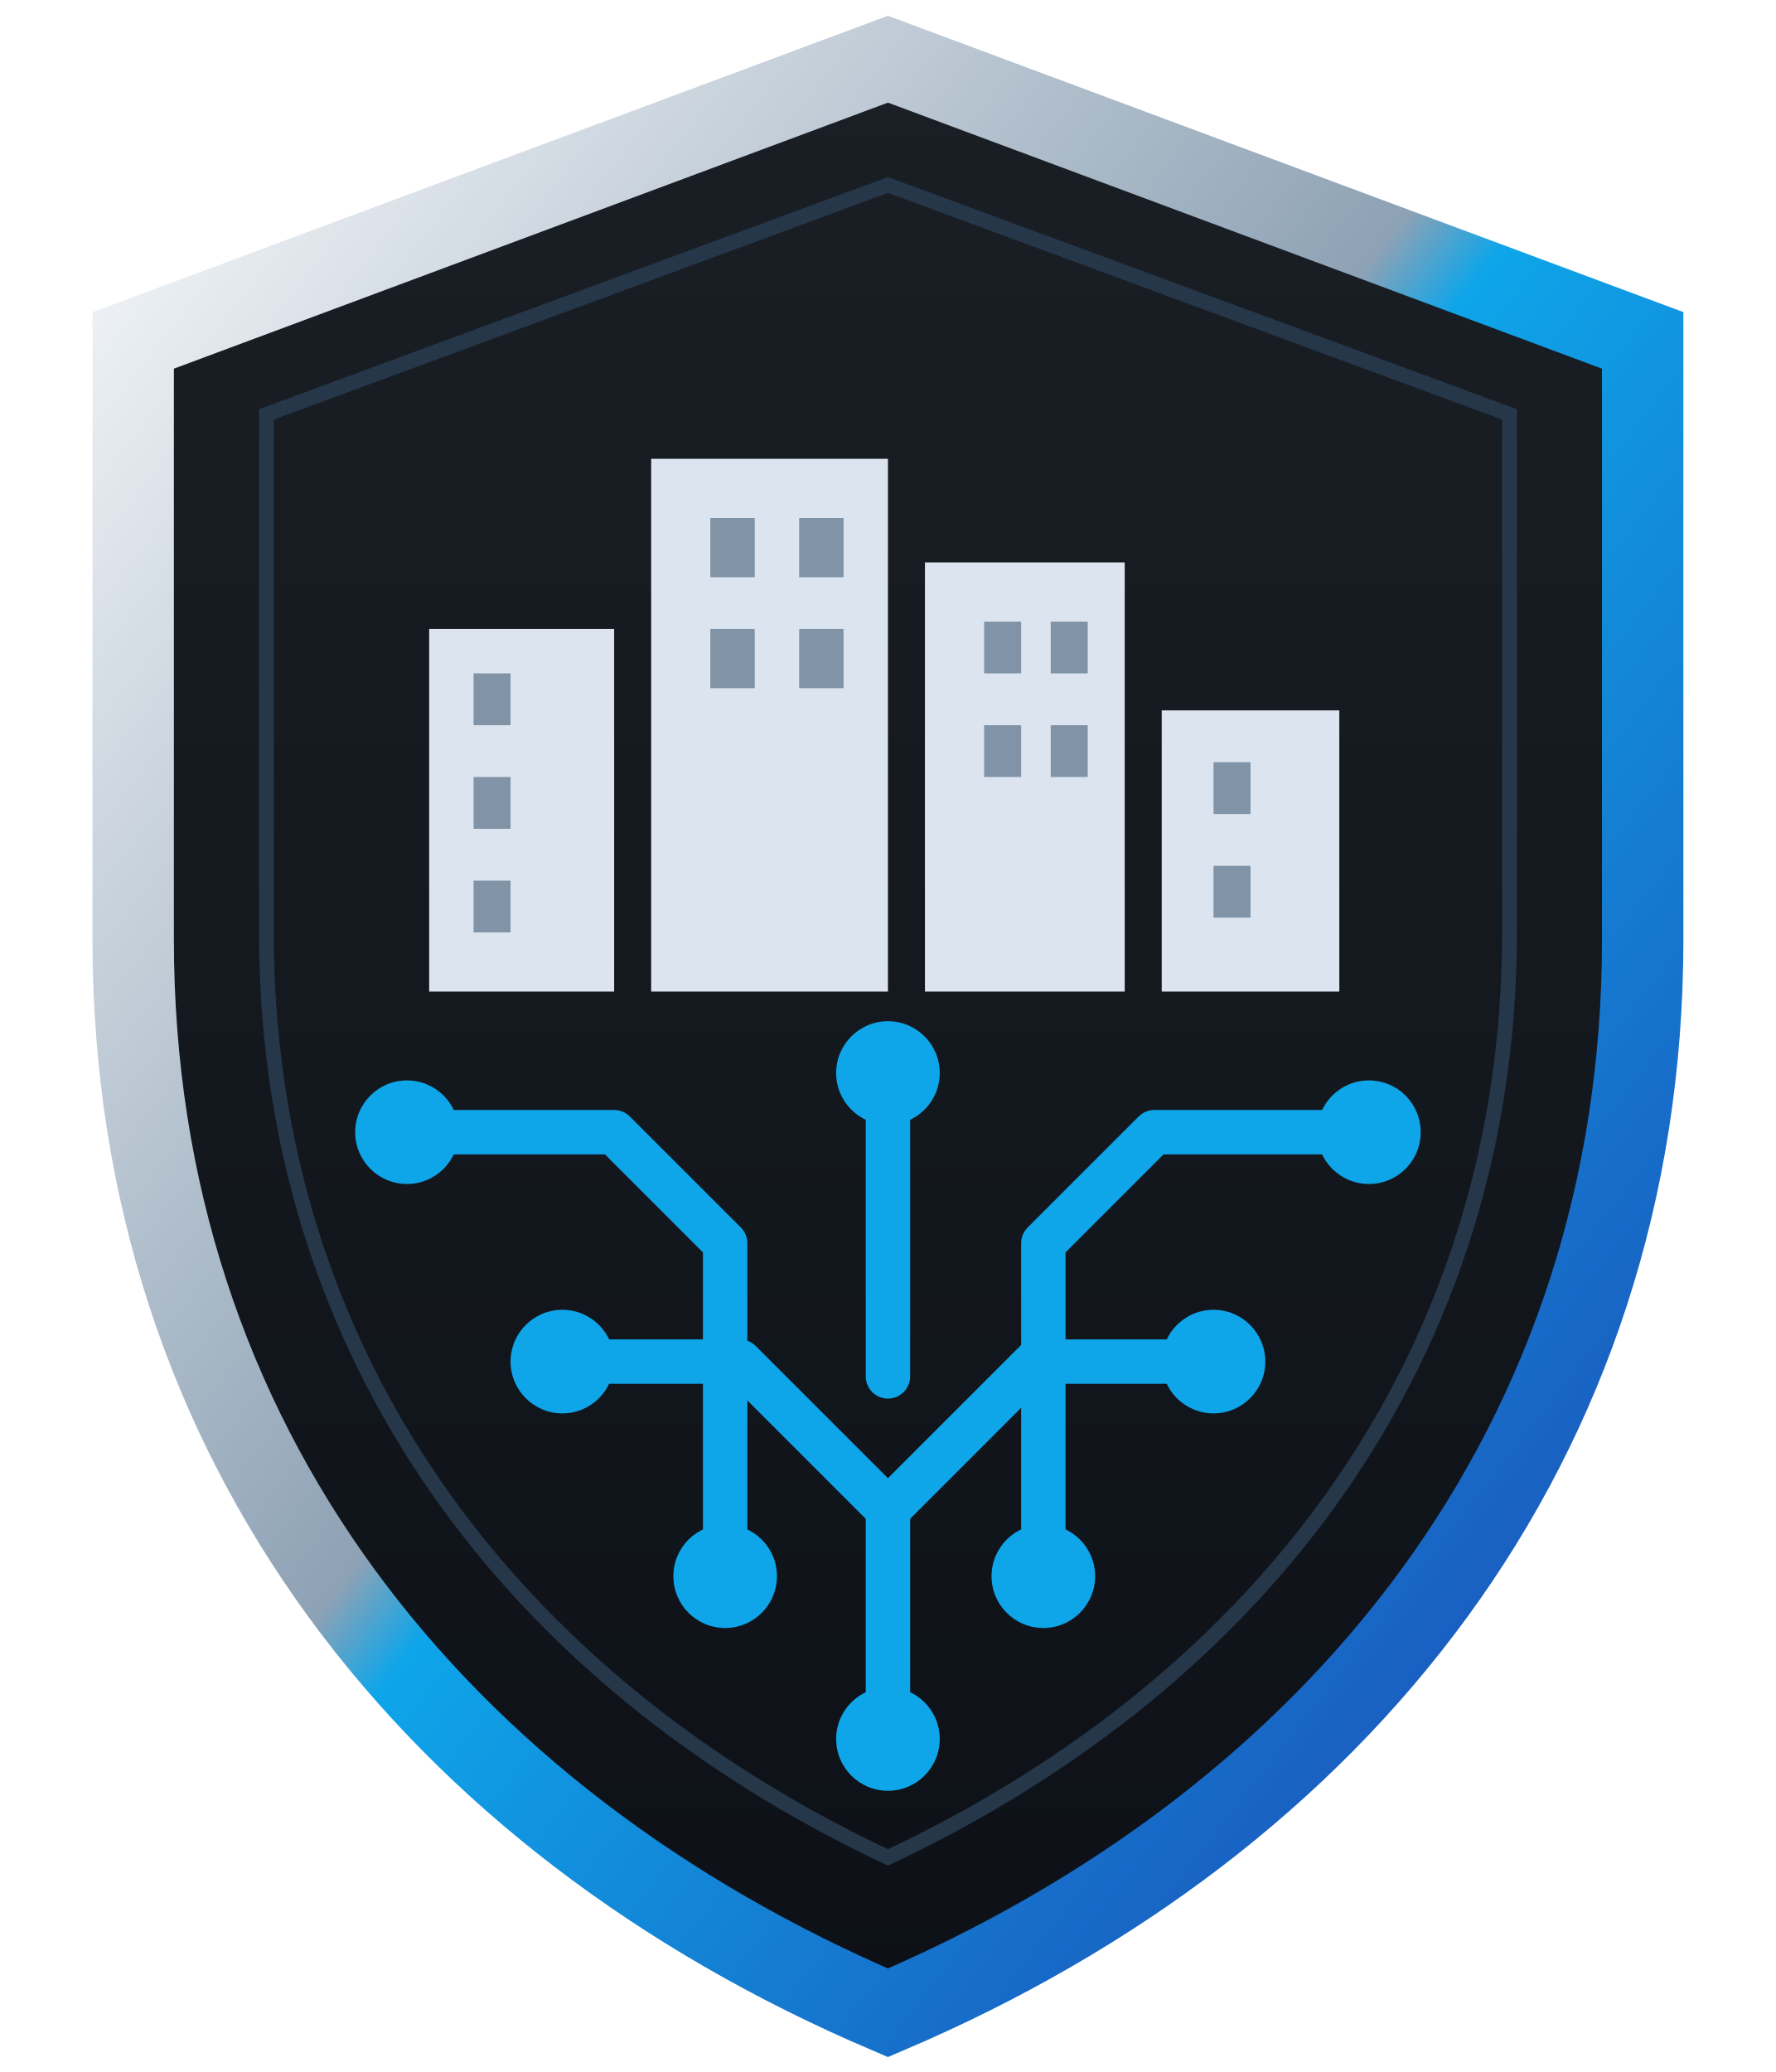
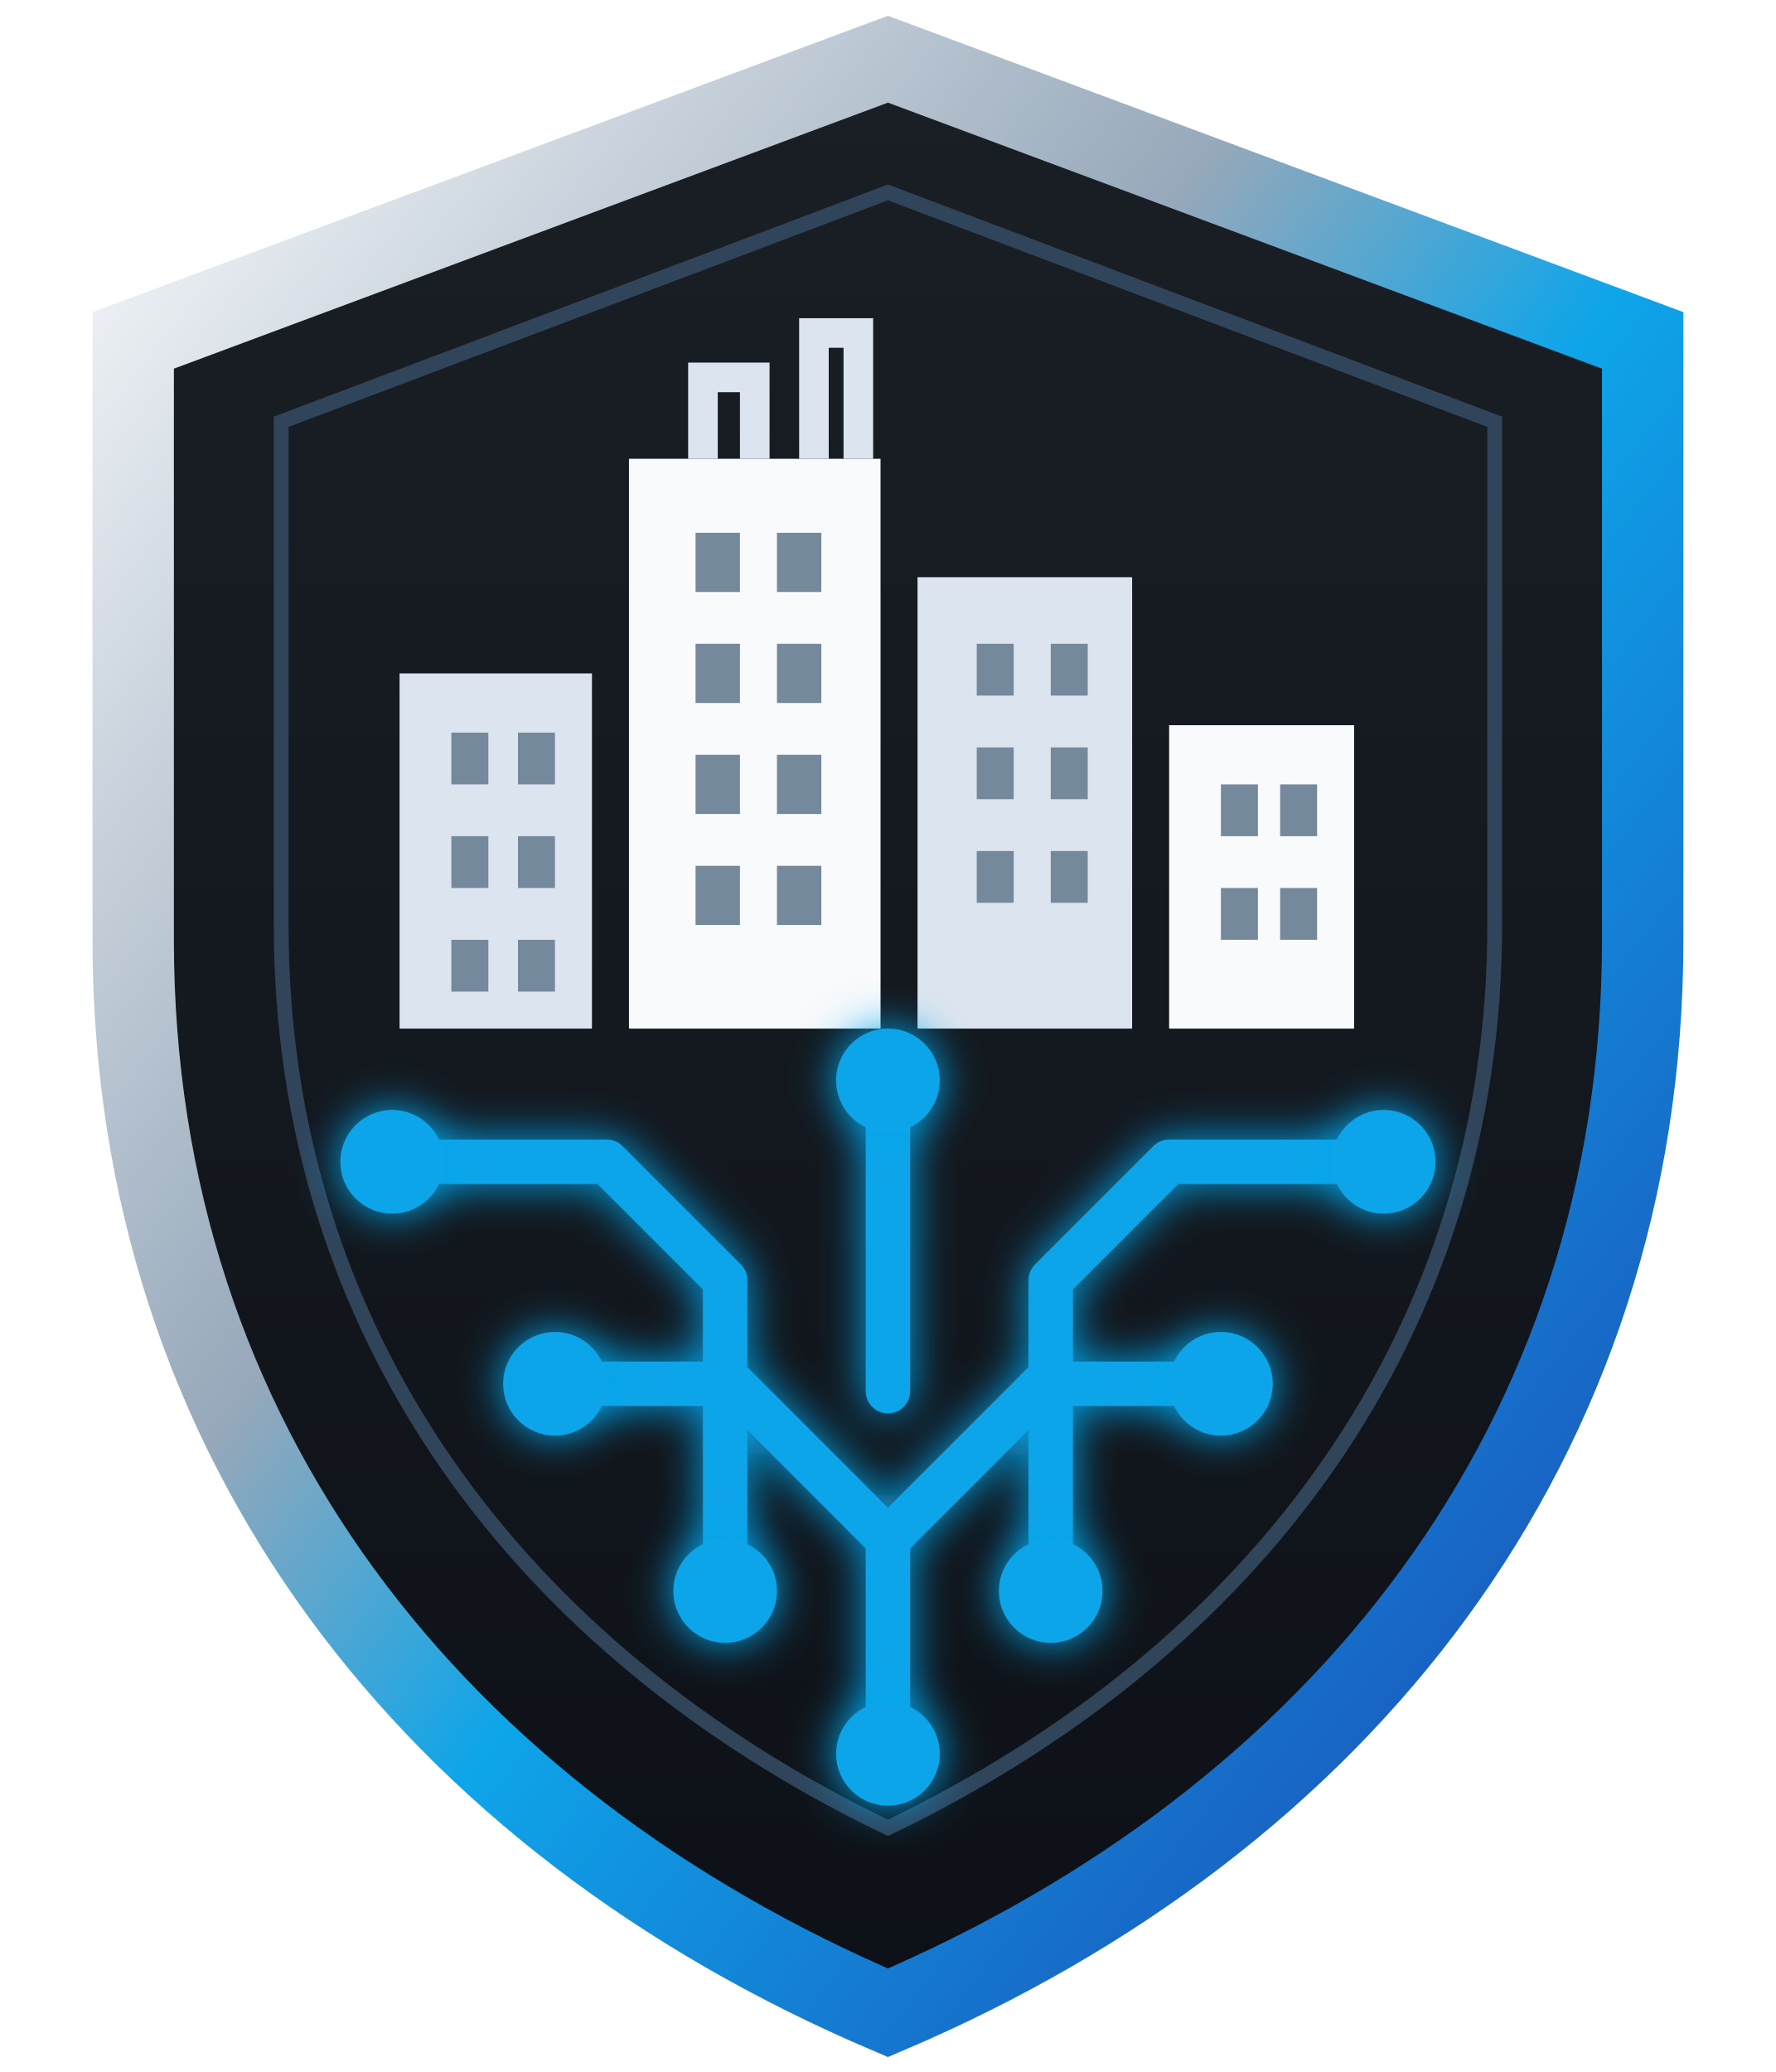
<svg xmlns="http://www.w3.org/2000/svg" viewBox="0 0 240 280" role="img" aria-labelledby="title desc">
  <defs>
-     <linearGradient id="edge" x1="0" x2="1" y1="0" y2="1">
-       <stop offset="0" stop-color="#f8fafc" />
-       <stop offset=".46" stop-color="#8ea2b5" />
-       <stop offset=".5" stop-color="#0ea5e9" />
-       <stop offset="1" stop-color="#1e40af" />
+     <linearGradient id="rim" x1="0" y1="0" x2="1" y2="1">
+       <stop offset="0" stop-color="#F8FAFC" />
+       <stop offset=".38" stop-color="#96A8BA" />
+       <stop offset=".55" stop-color="#0EA5E9" />
+       <stop offset="1" stop-color="#1E40AF" />
    </linearGradient>
-     <linearGradient id="fill" x1="0" x2="0" y1="0" y2="1">
-       <stop offset="0" stop-color="#1a1f26" />
-       <stop offset="1" stop-color="#0d1117" />
+     <linearGradient id="shield" x1="0" y1="0" x2="0" y2="1">
+       <stop offset="0" stop-color="#1A1F26" />
+       <stop offset="1" stop-color="#0D1117" />
    </linearGradient>
+     <filter id="glow" x="-50%" y="-50%" width="200%" height="200%">
+       <feGaussianBlur stdDeviation="3" result="blur" />
+       <feMerge>
+         <feMergeNode in="blur" />
+         <feMergeNode in="SourceGraphic" />
+       </feMerge>
+     </filter>
  </defs>
-   <path d="M120 8 222 46v81c0 68-41 119-102 145C59 246 18 195 18 127V46L120 8Z" fill="url(#fill)" stroke="url(#edge)" stroke-width="11" />
-   <path d="M120 25 204 56v70c0 57-33 101-84 125-51-24-84-68-84-125V56l84-31Z" fill="none" stroke="#26374a" stroke-width="2" />
-   <g fill="#dce5ef">
-     <path d="M58 134V85h25v49z" />
-     <path d="M88 134V62h32v72z" />
-     <path d="M125 134V76h27v58z" />
-     <path d="M157 134V96h24v38z" />
+   <path d="M120 8 222 46v81c0 68-41 119-102 145C59 246 18 195 18 127V46L120 8Z" fill="url(#shield)" stroke="url(#rim)" stroke-width="11" />
+   <path d="M120 26 202 57v68c0 55-32 98-82 122-50-24-82-67-82-122V57l82-31Z" fill="none" stroke="#30445A" stroke-width="2" />
+   <g>
+     <path d="M54 139V91h26v48Z" fill="#DCE5EF" />
+     <path d="M85 139V62h34v77Z" fill="#F8FAFC" />
+     <path d="M124 139V78h29v61Z" fill="#DCE5EF" />
+     <path d="M158 139V98h25v41Z" fill="#F8FAFC" />
+     <path d="M95 62V51h7v11m8 0V45h6v17" fill="none" stroke="#DCE5EF" stroke-width="4" />
  </g>
-   <g fill="#8093a7">
-     <path d="M64 91h5v7h-5zm0 14h5v7h-5zm0 14h5v7h-5zM96 70h6v8h-6zm12 0h6v8h-6zM96 85h6v8h-6zm12 0h6v8h-6zM133 84h5v7h-5zm9 0h5v7h-5zm-9 14h5v7h-5zm9 0h5v7h-5zM164 103h5v7h-5zm0 14h5v7h-5z" />
+   <g fill="#75899D">
+     <path d="M61 99h5v7h-5zm9 0h5v7h-5zM61 113h5v7h-5zm9 0h5v7h-5zM61 127h5v7h-5zm9 0h5v7h-5z" />
+     <path d="M94 72h6v8h-6zm11 0h6v8h-6zM94 87h6v8h-6zm11 0h6v8h-6zM94 102h6v8h-6zm11 0h6v8h-6zM94 117h6v8h-6zm11 0h6v8h-6z" />
+     <path d="M132 87h5v7h-5zm10 0h5v7h-5zM132 101h5v7h-5zm10 0h5v7h-5zM132 115h5v7h-5zm10 0h5v7h-5z" />
+     <path d="M165 106h5v7h-5zm8 0h5v7h-5zM165 120h5v7h-5zm8 0h5v7h-5z" />
  </g>
-   <g fill="none" stroke="#0ea5e9" stroke-width="6" stroke-linecap="round" stroke-linejoin="round">
-     <path d="M55 153h28l15 15v45" />
-     <path d="M185 153h-29l-15 15v45" />
-     <path d="M76 184h24l20 20v31" />
-     <path d="M164 184h-24l-20 20" />
-     <path d="M120 145v41" />
+   <g fill="none" stroke="#0EA5E9" stroke-width="6" stroke-linecap="round" stroke-linejoin="round" filter="url(#glow)">
+     <path d="M53 157h29l16 16v42" />
+     <path d="M187 157h-29l-16 16v42" />
+     <path d="M75 187h24l21 21v29" />
+     <path d="M165 187h-24l-21 21" />
+     <path d="M120 146v42" />
  </g>
-   <g fill="#0ea5e9">
-     <circle cx="55" cy="153" r="7" />
-     <circle cx="185" cy="153" r="7" />
-     <circle cx="76" cy="184" r="7" />
-     <circle cx="164" cy="184" r="7" />
-     <circle cx="98" cy="213" r="7" />
-     <circle cx="141" cy="213" r="7" />
-     <circle cx="120" cy="145" r="7" />
-     <circle cx="120" cy="235" r="7" />
+   <g fill="#0EA5E9" filter="url(#glow)">
+     <circle cx="53" cy="157" r="7" />
+     <circle cx="187" cy="157" r="7" />
+     <circle cx="75" cy="187" r="7" />
+     <circle cx="165" cy="187" r="7" />
+     <circle cx="98" cy="215" r="7" />
+     <circle cx="142" cy="215" r="7" />
+     <circle cx="120" cy="146" r="7" />
+     <circle cx="120" cy="237" r="7" />
  </g>
</svg>
